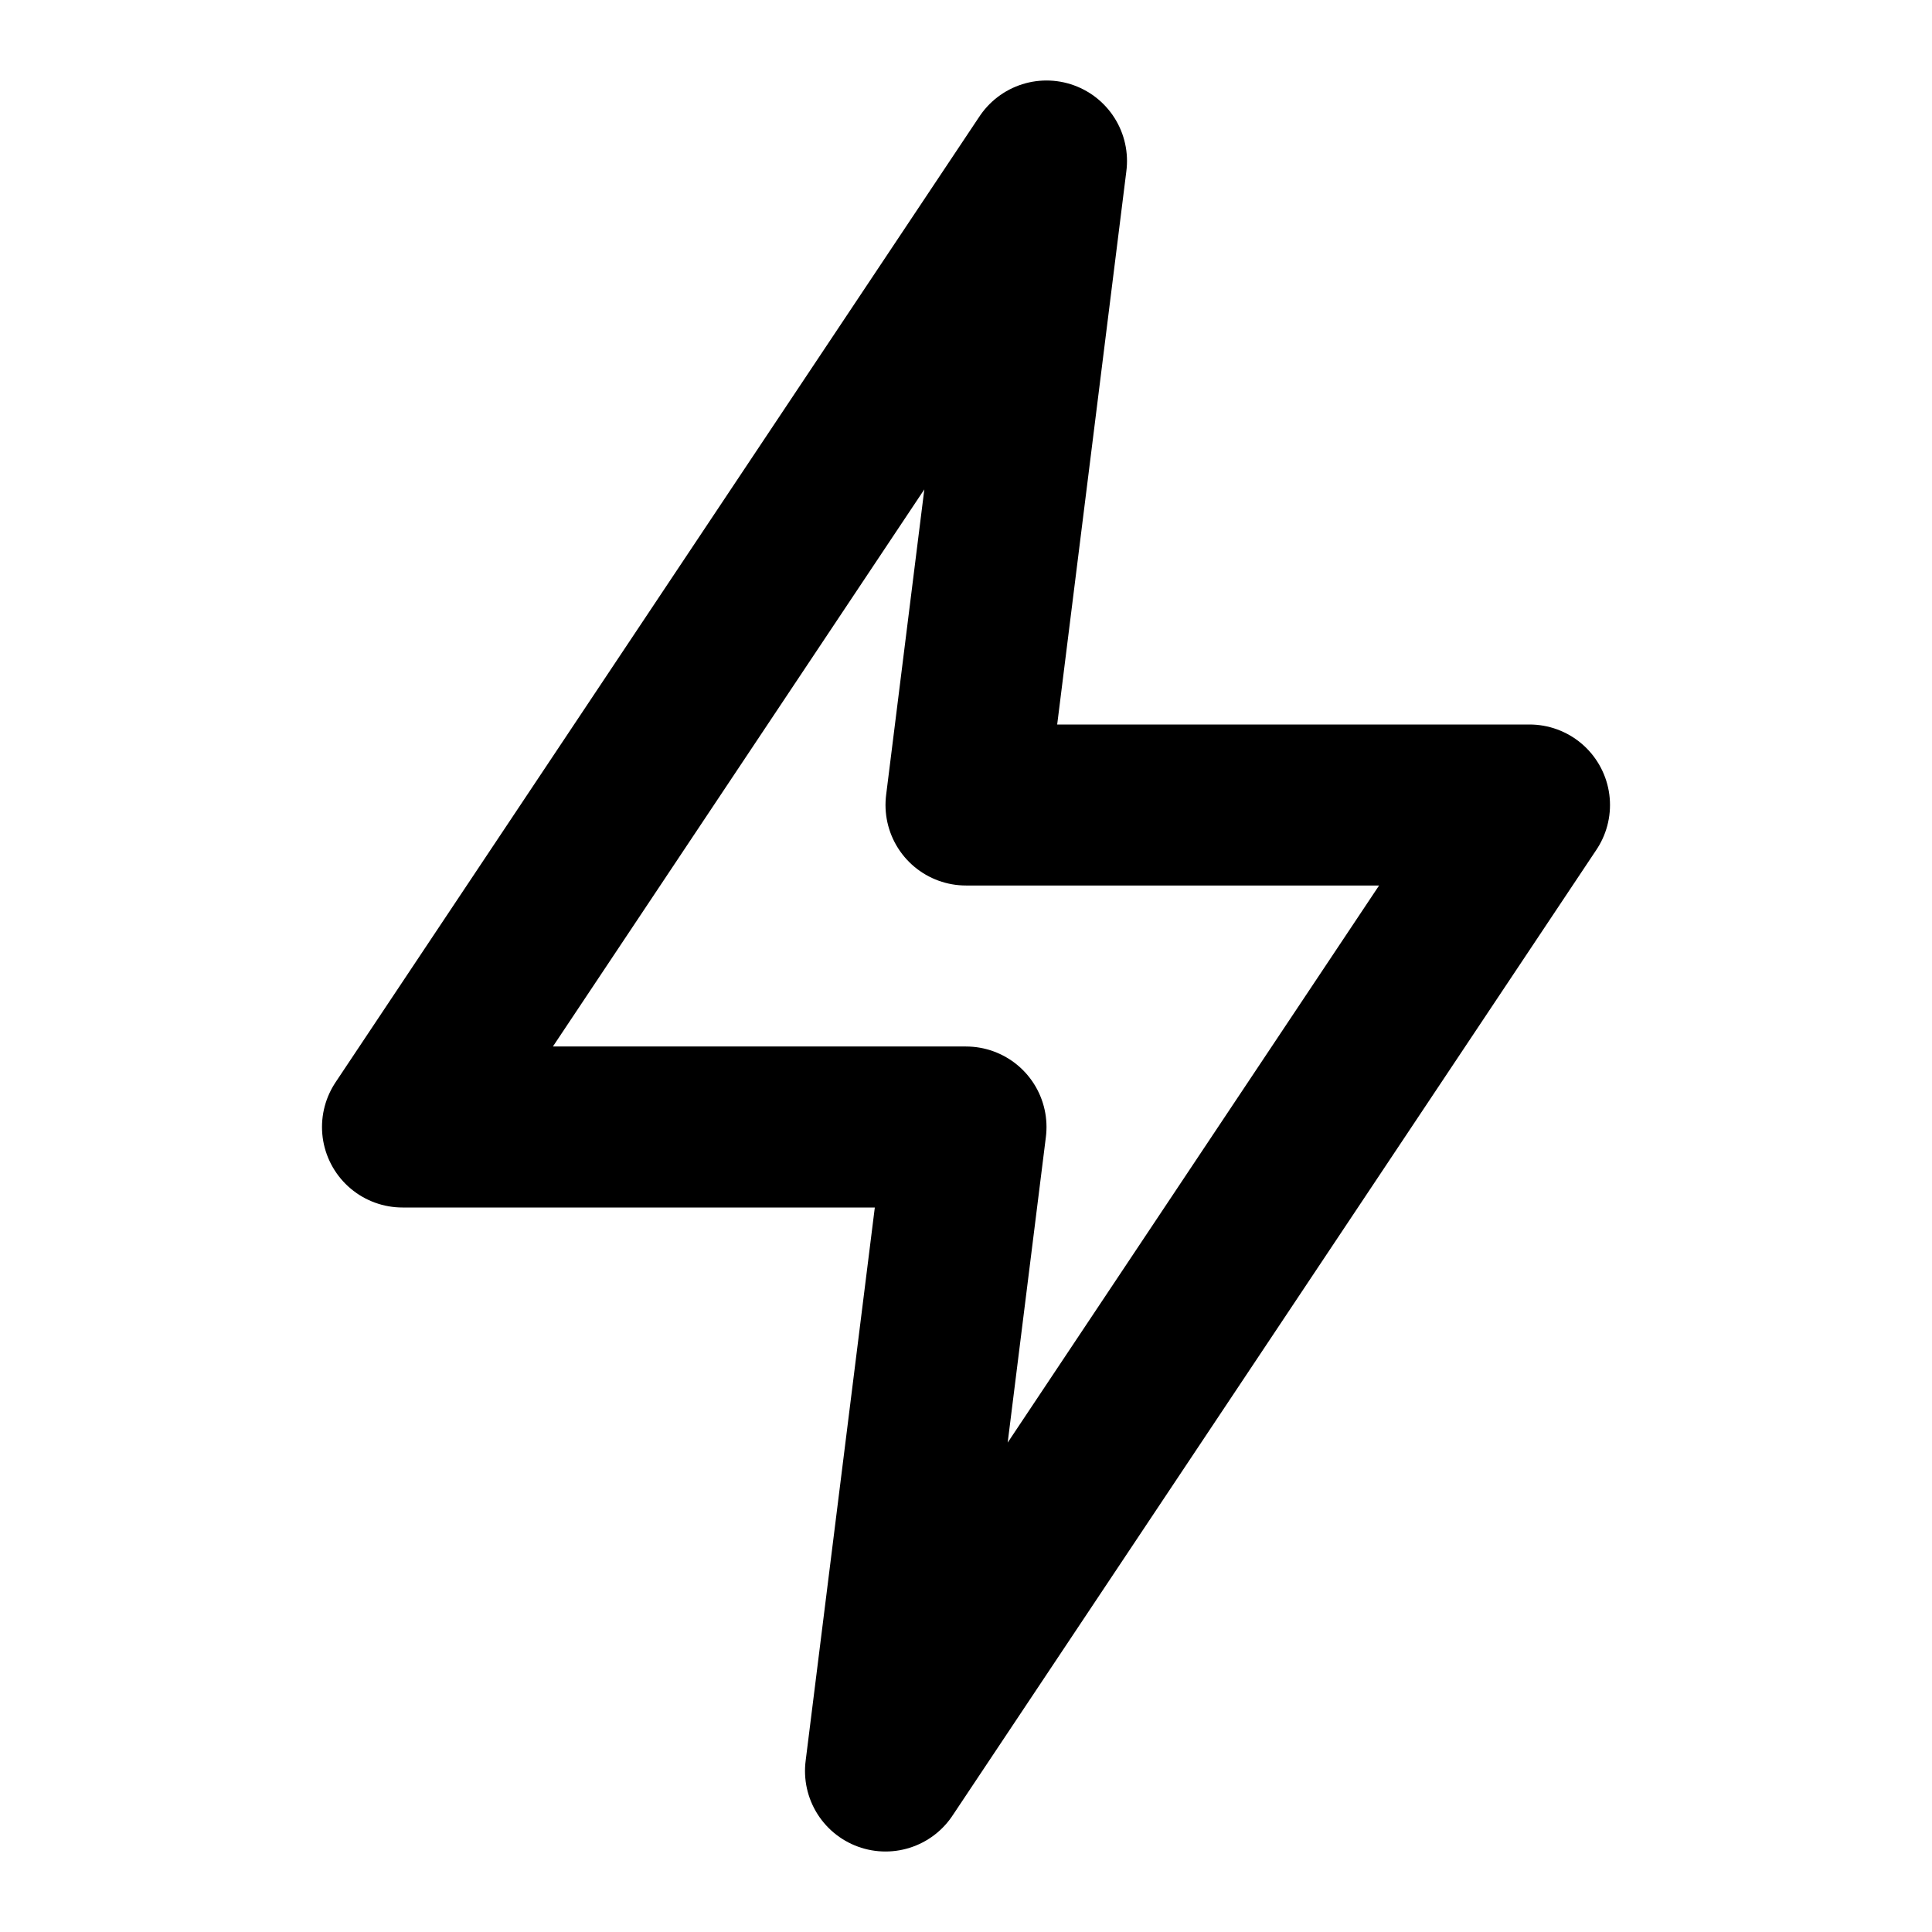
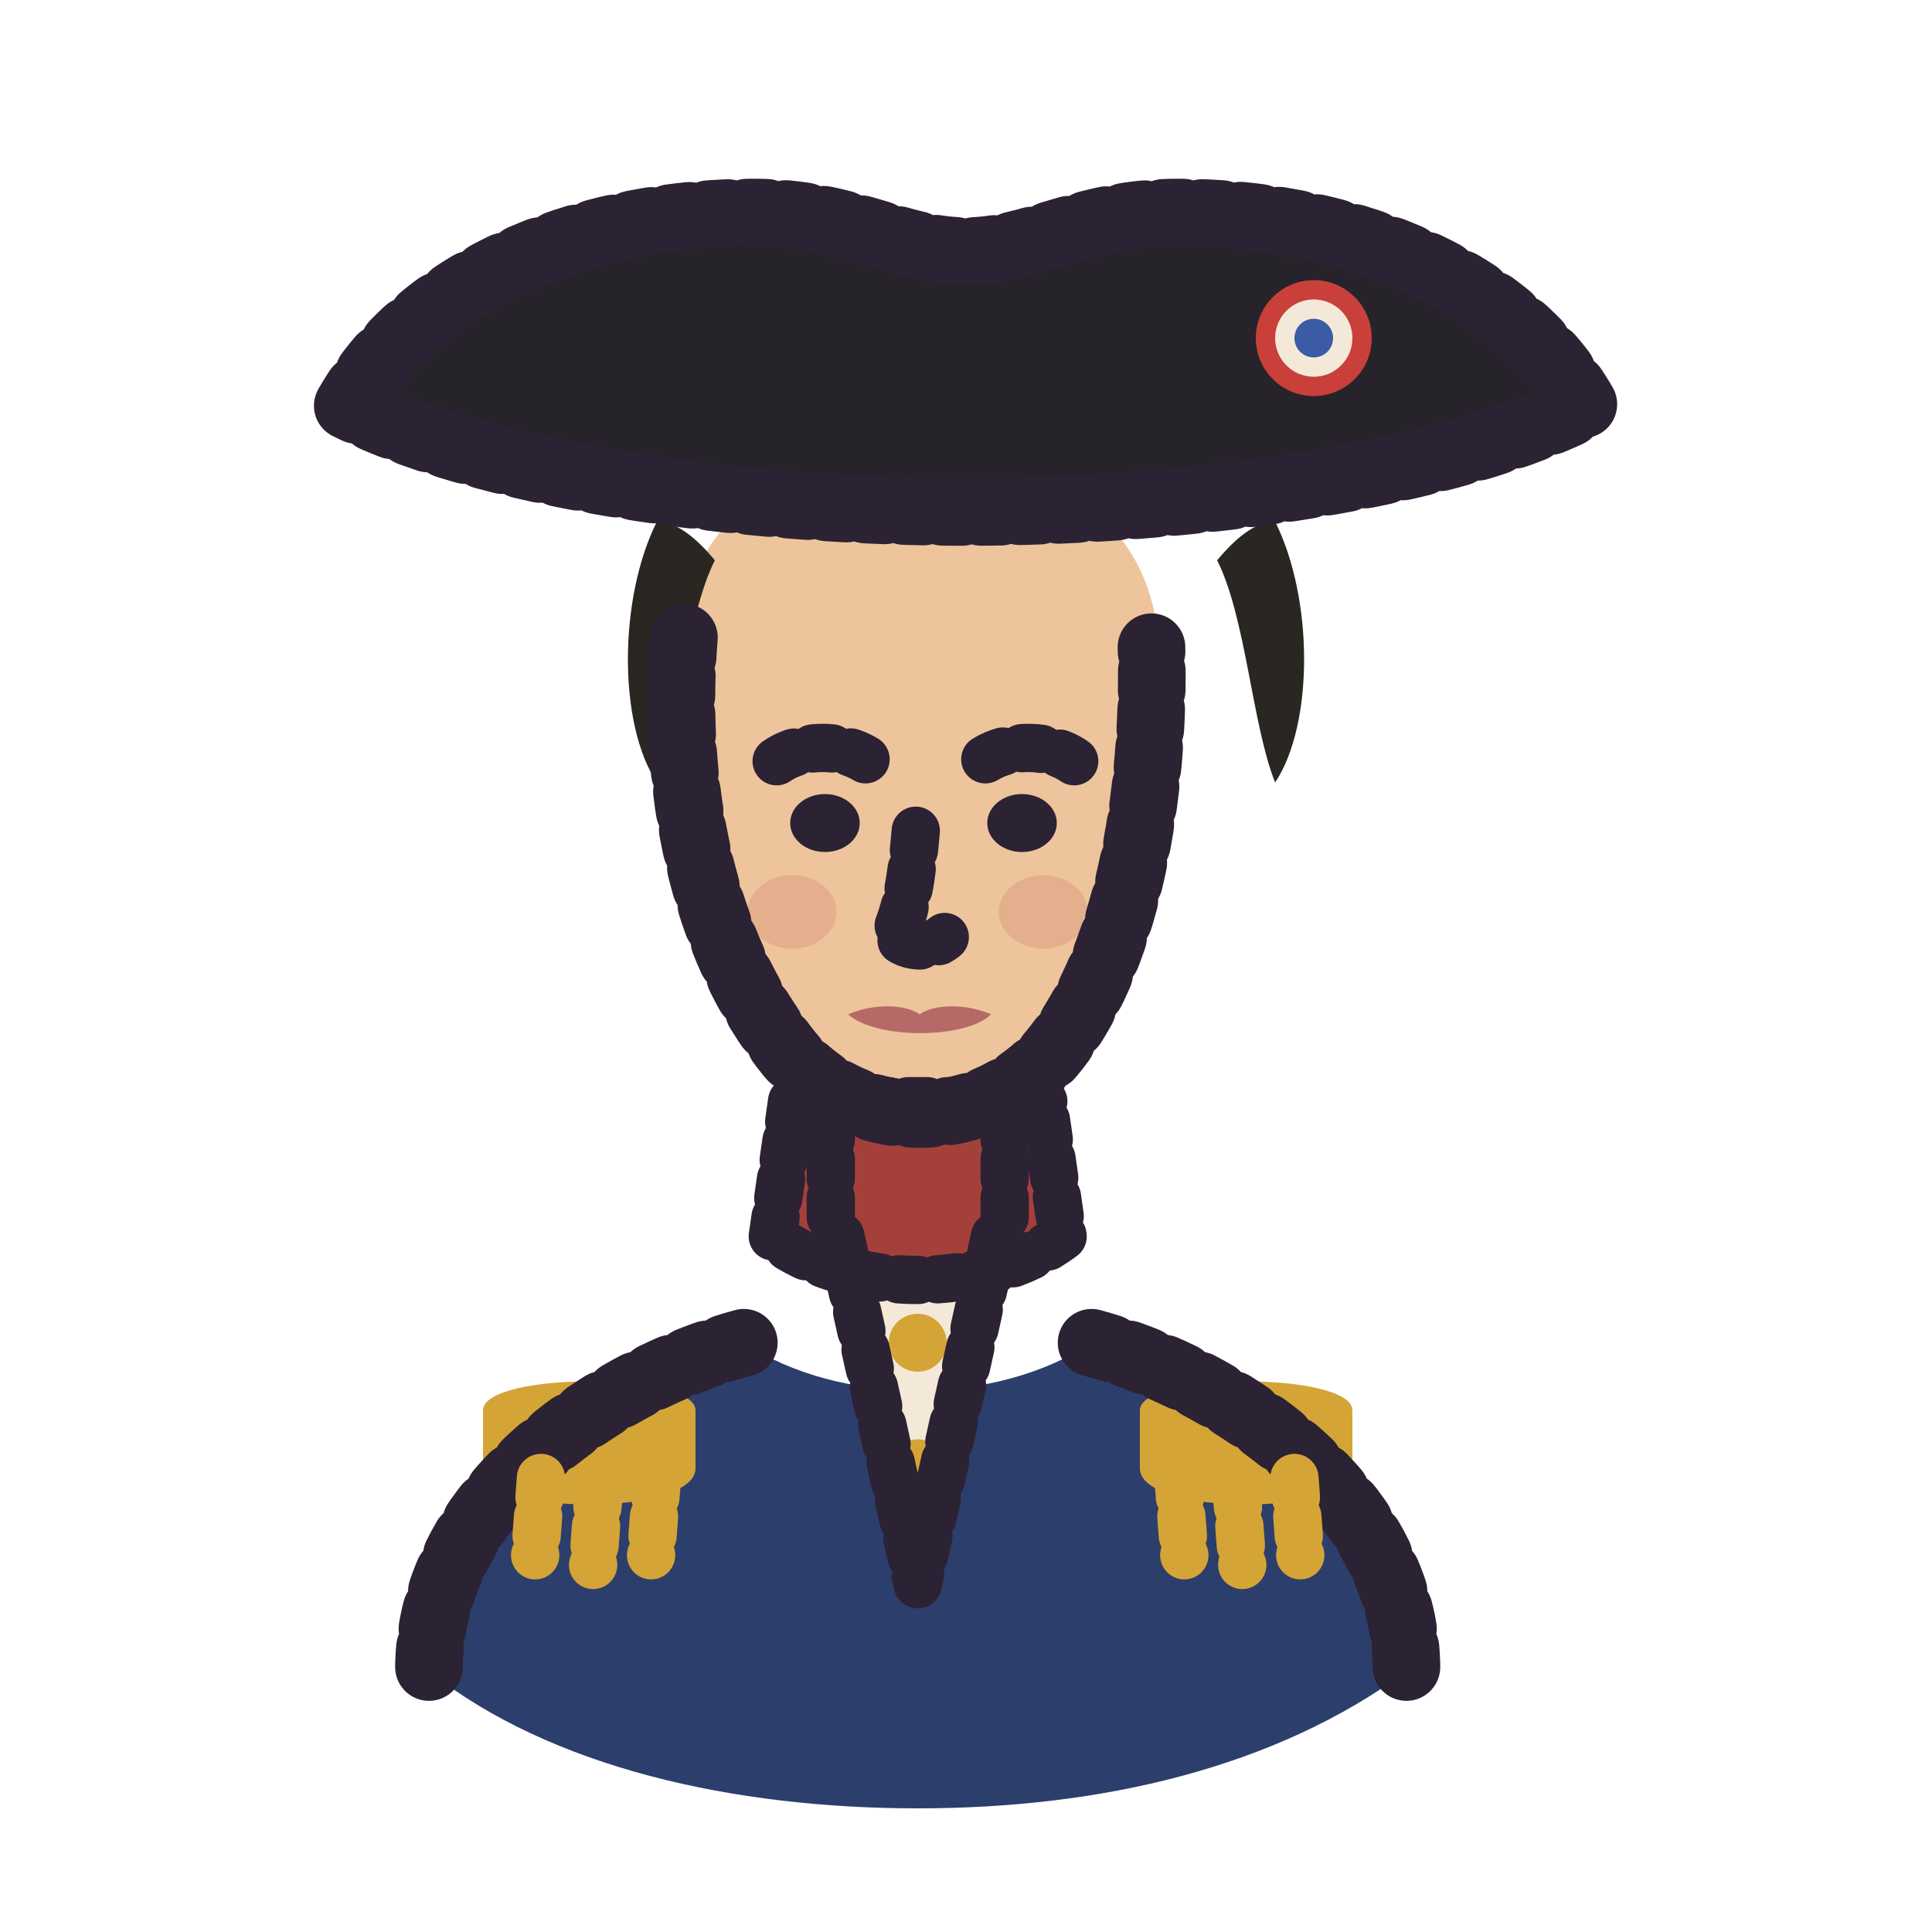
- <svg xmlns="http://www.w3.org/2000/svg" viewBox="0 0 24 24" fill="none" stroke="currentColor" stroke-width="2" stroke-linecap="round" stroke-linejoin="round">
-   <polygon points="13,2 5,14 12,14 11,22 19,10 12,10" />
+ <svg xmlns="http://www.w3.org/2000/svg" viewBox="0 0 100 100" aria-hidden="true" stroke-linecap="round" stroke-linejoin="round">
+   <path d="M38.5 69.5C33 71 27.5 74.5 24.5 79C22.6 82 22.2 84.5 22.2 86.5C28.5 91.5 38 93.6 47.5 93.6C57 93.6 66 91.5 72.8 86.5C72.8 84.5 72.4 82 70.5 79C67.5 74.5 62 71 56.5 69.5C51.5 72.8 43.5 72.8 38.5 69.5Z" fill="#2c3e6b">
+     <animate attributeName="opacity" values="0;0;1" keyTimes="0;0.674;1" dur="0.86s" begin="0s" fill="freeze" />
+   </path>
+   <path d="M43 54.5L43 64C45.5 66 49.5 66 52 64L52 54.5C49.5 57.5 45.5 57.5 43 54.5Z" fill="#eec49c">
+     <animate attributeName="opacity" values="0;0;1" keyTimes="0;0.633;1" dur="0.6s" begin="0s" fill="freeze" />
+   </path>
+   <path d="M43 55C45.5 57.8 49.5 57.8 52 55L52 58.5C49.5 60.8 45.5 60.8 43 58.5Z" fill="#dfa878">
+     <animate attributeName="opacity" values="0;0;1" keyTimes="0;0.714;1" dur="0.7s" begin="0s" fill="freeze" />
+   </path>
+   <path d="M41 57L54 57L55 64C51 67 44 67 40 64Z" fill="#a4403a">
+     <animate attributeName="opacity" values="0;0;1" keyTimes="0;0.694;1" dur="0.72s" begin="0s" fill="freeze" />
+   </path>
+   <path d="M43.5 64L47.5 82L51.5 64C49 66 46 66 43.5 64Z" fill="#f4e9d8">
+     <animate attributeName="opacity" values="0;0;1" keyTimes="0;0.72;1" dur="0.78s" begin="0s" fill="freeze" />
+   </path>
+   <path d="M35.2 34C35.2 26.8 40.6 23.6 47.5 23.6C54.4 23.6 60 27 60 34.2C60 43.5 58 50.8 54.2 54.8C50.4 58.8 44.6 58.7 40.9 54.6C37.2 50.4 35.2 43 35.2 34Z" fill="#eec49c">
+     <animate attributeName="opacity" values="0;0;1" keyTimes="0;0.548;1" dur="0.62s" begin="0s" fill="freeze" />
+   </path>
+   <path d="M38.7 47.2a2.3 1.9 0 1 0 4.6 0a2.3 1.9 0 1 0-4.6 0ZM51.7 47.2a2.3 1.9 0 1 0 4.6 0a2.3 1.9 0 1 0-4.6 0Z" fill="rgba(197,116,92,0.26)">
+     <animate attributeName="opacity" values="0;0;1" keyTimes="0;0.733;1" dur="0.75s" begin="0s" fill="freeze" />
+   </path>
+   <path d="M43.9 52.5C45.3 51.9 46.9 52 47.6 52.5C48.3 52 49.9 51.9 51.3 52.5C50 53.8 45.3 53.8 43.9 52.5Z" fill="#b56a68">
+     <animate attributeName="opacity" values="0;0;1" keyTimes="0;0.652;1" dur="0.46s" begin="0s" fill="freeze" />
+   </path>
+   <path d="M40.9 42.6a1.8 1.5 0 1 0 3.6 0a1.8 1.5 0 1 0-3.6 0ZM51.1 42.6a1.8 1.5 0 1 0 3.6 0a1.8 1.5 0 1 0-3.6 0Z" fill="#2b2233">
+     <animate attributeName="opacity" values="0;0;1" keyTimes="0;0.571;1" dur="0.42s" begin="0s" fill="freeze" />
+   </path>
+   <path d="M34 27C32 31 32 37.5 34 40.5C35.2 37.5 35.5 32 37 29C36 27.8 35 27 34 27ZM66 27C68 31 68 37.5 66 40.5C64.8 37.5 64.5 32 63 29C64 27.8 65 27 66 27Z" fill="#2a2622">
+     <animate attributeName="opacity" values="0;0;1" keyTimes="0;0.517;1" dur="0.58s" begin="0s" fill="freeze" />
+   </path>
+   <path d="M18 21C22 14 31 11 39 11C44 11 46.5 13 50 13C53.5 13 56 11 61 11C69 11 78 14 82 21C74 25 60 26.5 50 26.5C40 26.5 26 25 18 21Z" fill="#26232a">
+     <animate attributeName="opacity" values="0;0;1" keyTimes="0;0.517;1" dur="0.58s" begin="0s" fill="freeze" />
+   </path>
+   <path d="M20 22C30 25.5 42 27 50 27C58 27 70 25.5 80 22C74 24 62 25 50 25C38 25 26 24 20 22Z" fill="#3a3640">
+     <animate attributeName="opacity" values="0;0;1" keyTimes="0;0.607;1" dur="0.56s" begin="0s" fill="freeze" />
+   </path>
+   <path d="M65 17.5a3 3 0 1 0 6 0a3 3 0 1 0-6 0Z" fill="#c9403a">
+     <animate attributeName="opacity" values="0;0;1" keyTimes="0;0.787;1" dur="0.9s" begin="0s" fill="freeze" />
+   </path>
+   <path d="M66 17.5a2 2 0 1 0 4 0a2 2 0 1 0-4 0Z" fill="#f4e9d8">
+     <animate attributeName="opacity" values="0;0;1" keyTimes="0;0.82;1" dur="0.94s" begin="0s" fill="freeze" />
+   </path>
+   <path d="M67 17.5a1 1 0 1 0 2 0a1 1 0 1 0-2 0Z" fill="#3b5ba5">
+     <animate attributeName="opacity" values="0;0;1" keyTimes="0;0.85;1" dur="1s" begin="0s" fill="freeze" />
+   </path>
+   <path d="M25 73C25 71 36 71 36 73L36 76C36 78.5 25 78.5 25 76Z" fill="#d4a437">
+     <animate attributeName="opacity" values="0;0;1" keyTimes="0;0.787;1" dur="0.94s" begin="0s" fill="freeze" />
+   </path>
+   <path d="M59 73C59 71 70 71 70 73L70 76C70 78.5 59 78.5 59 76Z" fill="#d4a437">
+     <animate attributeName="opacity" values="0;0;1" keyTimes="0;0.778;1" dur="0.9s" begin="0s" fill="freeze" />
+   </path>
+   <path d="M46 69.5a1.5 1.5 0 1 0 3 0a1.5 1.5 0 1 0-3 0ZM46 76a1.5 1.5 0 1 0 3 0a1.5 1.5 0 1 0-3 0Z" fill="#d4a437">
+     <animate attributeName="opacity" values="0;0;1" keyTimes="0;0.805;1" dur="0.82s" begin="0s" fill="freeze" />
+   </path>
+   <path d="M35.4 33C34.8 40.5 36.2 48.8 40.9 54.6C44.4 58.6 50.4 58.7 54.2 54.8C58.4 50 59.8 41 59.6 33.5" fill="none" stroke="#2b2233" stroke-width="3.5" pathLength="1" stroke-dasharray="1">
+     <animate attributeName="stroke-dashoffset" values="1.01;0" keyTimes="0;1" calcMode="spline" keySplines=".4 0 .2 1" dur="0.24s" begin="0s" fill="freeze" />
+   </path>
+   <path d="M40.2 39.4C41.5 38.5 43.5 38.5 44.8 39.3" fill="none" stroke="#2b2233" stroke-width="2.5" pathLength="1" stroke-dasharray="1">
+     <animate attributeName="stroke-dashoffset" values="1.01;1.01;0" keyTimes="0;0.467;1" calcMode="spline" keySplines="0 0 1 1;.4 0 .2 1" dur="0.3s" begin="0s" fill="freeze" />
+   </path>
+   <path d="M51 39.3C52.3 38.5 54.3 38.5 55.6 39.4" fill="none" stroke="#2b2233" stroke-width="2.5" pathLength="1" stroke-dasharray="1">
+     <animate attributeName="stroke-dashoffset" values="1.01;1.01;0" keyTimes="0;0.5;1" calcMode="spline" keySplines="0 0 1 1;.4 0 .2 1" dur="0.32s" begin="0s" fill="freeze" />
+   </path>
+   <path d="M47.4 43C47.2 45.4 46.9 47.2 46.3 48.4C47 49.1 48.2 49.1 48.9 48.5" fill="none" stroke="#2b2233" stroke-width="2.5" pathLength="1" stroke-dasharray="1">
+     <animate attributeName="stroke-dashoffset" values="1.01;1.01;0" keyTimes="0;0.529;1" calcMode="spline" keySplines="0 0 1 1;.4 0 .2 1" dur="0.34s" begin="0s" fill="freeze" />
+   </path>
+   <path d="M18 21C22 14 31 11 39 11C44 11 46.5 13 50 13C53.5 13 56 11 61 11C69 11 78 14 82 21C74 25 60 26.5 50 26.5C40 26.5 26 25 18 21Z" fill="none" stroke="#2b2233" stroke-width="3.5" pathLength="1" stroke-dasharray="1">
+     <animate attributeName="stroke-dashoffset" values="1.01;1.01;0" keyTimes="0;0.238;1" calcMode="spline" keySplines="0 0 1 1;.4 0 .2 1" dur="0.44s" begin="0s" fill="freeze" />
+   </path>
+   <path d="M43 56L43 63.2M52 56L52 63.2" fill="none" stroke="#2b2233" stroke-width="2.5" pathLength="1" stroke-dasharray="1">
+     <animate attributeName="stroke-dashoffset" values="1.01;1.01;0" keyTimes="0;0.769;1" calcMode="spline" keySplines="0 0 1 1;.4 0 .2 1" dur="0.52s" begin="0s" fill="freeze" />
+   </path>
+   <path d="M41 57L54 57L55 64C51 67 44 67 40 64Z" fill="none" stroke="#2b2233" stroke-width="2.5" pathLength="1" stroke-dasharray="1">
+     <animate attributeName="stroke-dashoffset" values="1.01;1.01;0" keyTimes="0;0.72;1" calcMode="spline" keySplines="0 0 1 1;.4 0 .2 1" dur="0.6s" begin="0s" fill="freeze" />
+   </path>
+   <path d="M43.5 64L47.5 82L51.5 64" fill="none" stroke="#2b2233" stroke-width="2.5" pathLength="1" stroke-dasharray="1">
+     <animate attributeName="stroke-dashoffset" values="1.01;1.01;0" keyTimes="0;0.759;1" calcMode="spline" keySplines="0 0 1 1;.4 0 .2 1" dur="0.66s" begin="0s" fill="freeze" />
+   </path>
+   <path d="M38.5 69.5C33 71 27.5 74.5 24.5 79C22.6 82 22.2 84.5 22.2 86.5" fill="none" stroke="#2b2233" stroke-width="3.5" pathLength="1" stroke-dasharray="1">
+     <animate attributeName="stroke-dashoffset" values="1.01;1.01;0" keyTimes="0;0.714;1" calcMode="spline" keySplines="0 0 1 1;.4 0 .2 1" dur="0.7s" begin="0s" fill="freeze" />
+   </path>
+   <path d="M56.5 69.5C62 71 67.5 74.5 70.5 79C72.4 82 72.8 84.5 72.8 86.5" fill="none" stroke="#2b2233" stroke-width="3.5" pathLength="1" stroke-dasharray="1">
+     <animate attributeName="stroke-dashoffset" values="1.01;1.01;0" keyTimes="0;0.73;1" calcMode="spline" keySplines="0 0 1 1;.4 0 .2 1" dur="0.74s" begin="0s" fill="freeze" />
+   </path>
+   <path d="M28 76.5L27.7 80.5M31 77L30.7 81M34 76.5L33.7 80.5M61 76.5L61.3 80.5M64 77L64.3 81M67 76.5L67.3 80.5" fill="none" stroke="#d4a437" stroke-width="2.5" pathLength="1" stroke-dasharray="1">
+     <animate attributeName="stroke-dashoffset" values="1.01;1.01;0" keyTimes="0;0.8;1" calcMode="spline" keySplines="0 0 1 1;.4 0 .2 1" dur="0.9s" begin="0s" fill="freeze" />
+   </path>
</svg>
